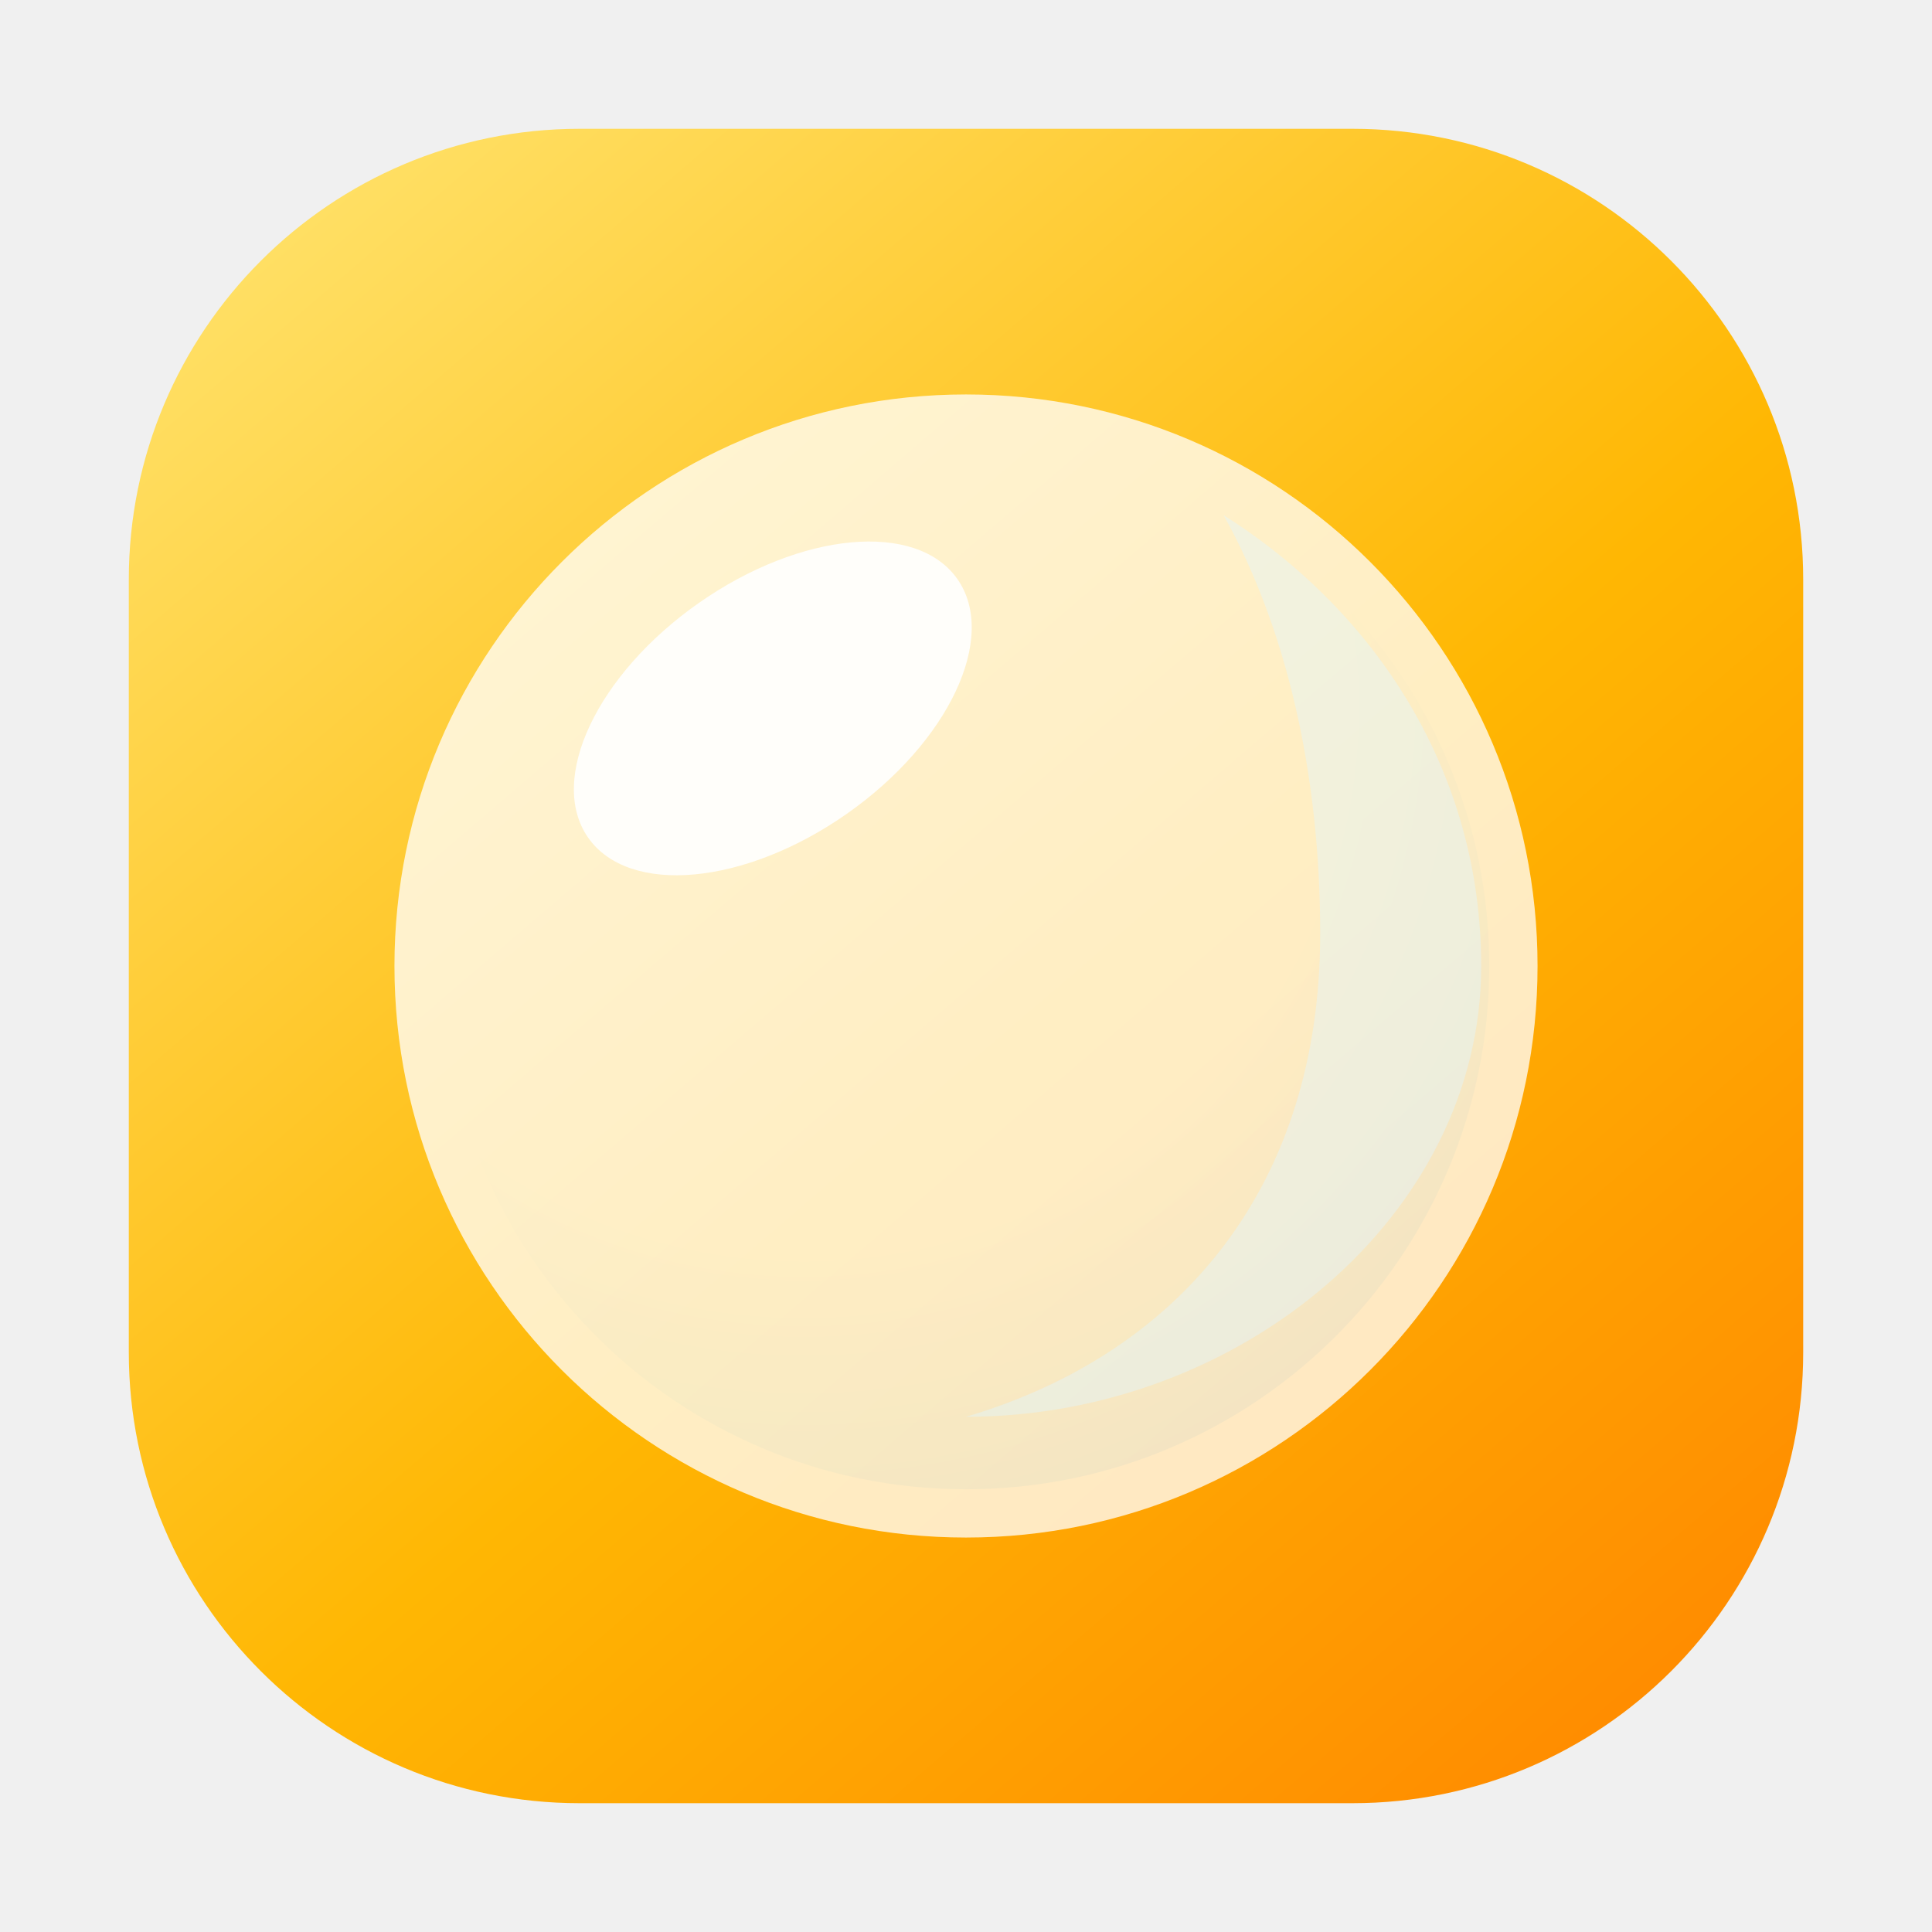
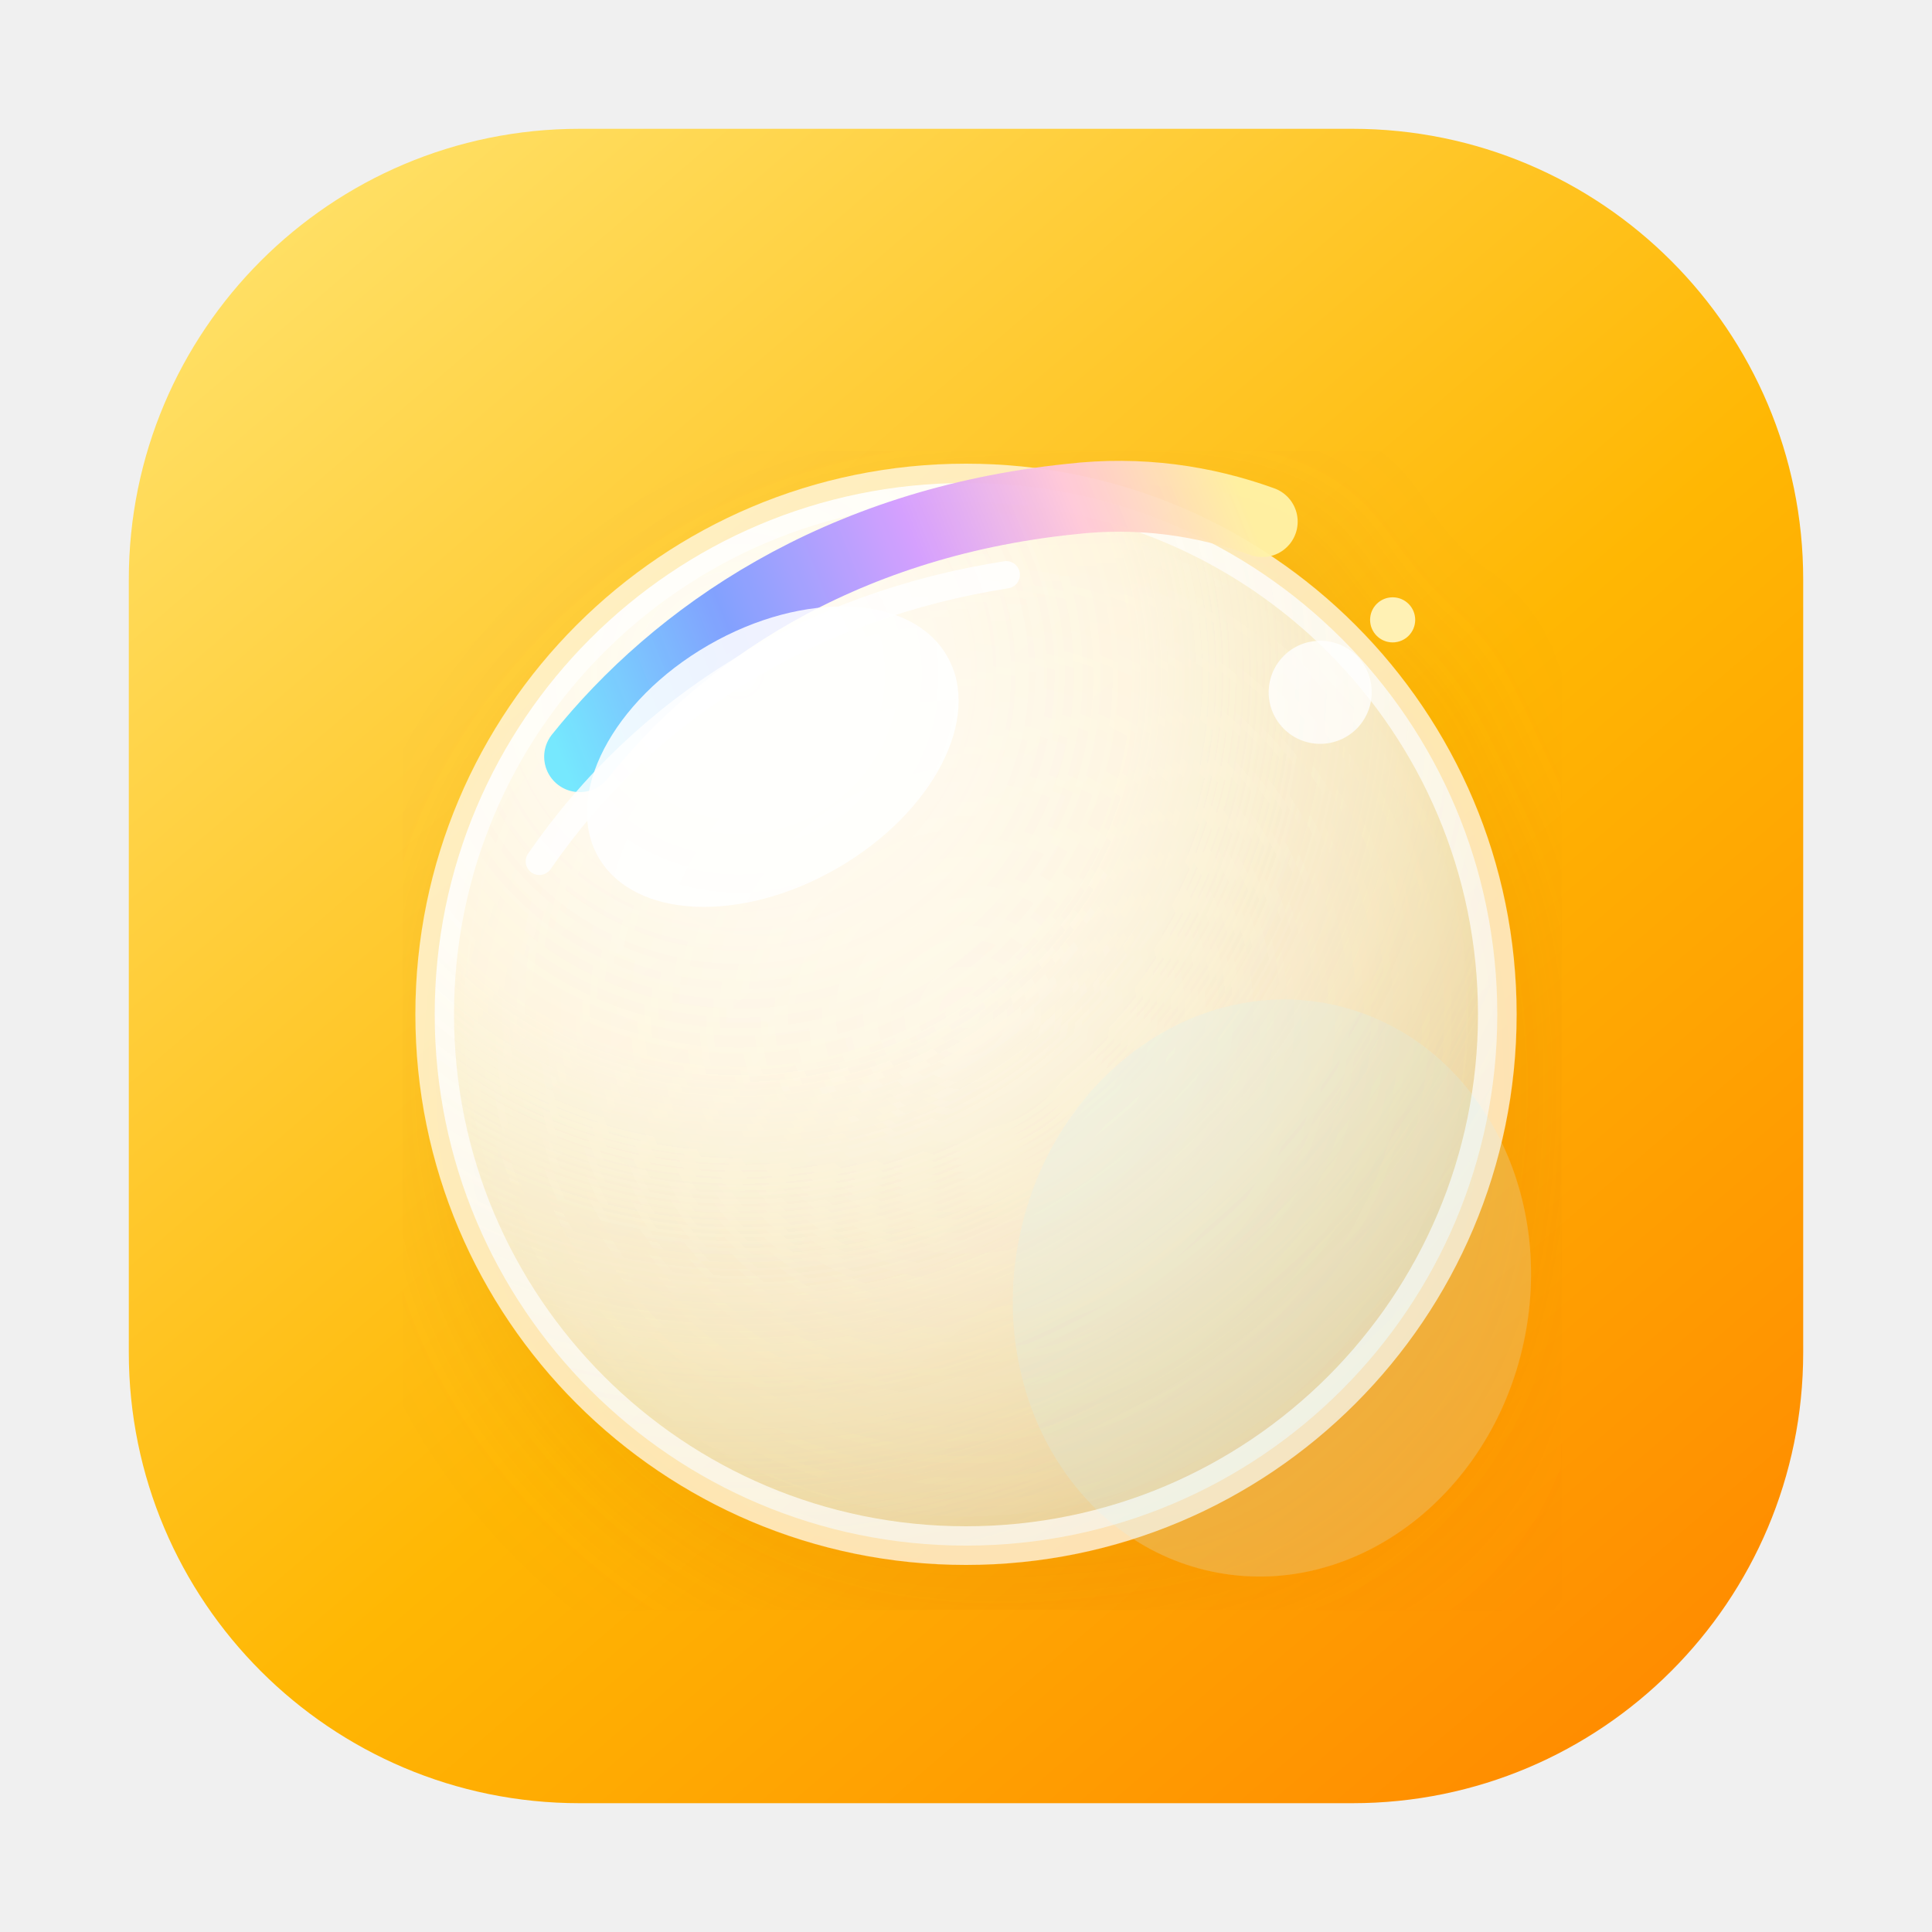
<svg xmlns="http://www.w3.org/2000/svg" viewBox="0 0 120 120" role="img" aria-label="하이버블즈 아이콘">
  <defs>
-     <linearGradient id="bg" x1="18" y1="12" x2="102" y2="110" gradientUnits="userSpaceOnUse">
+     <linearGradient id="hi-bubble-bg" x1="18" y1="12" x2="102" y2="110" gradientUnits="userSpaceOnUse">
      <stop stop-color="#FFE066" />
      <stop offset="0.55" stop-color="#FFB703" />
      <stop offset="1" stop-color="#FF8A00" />
    </linearGradient>
-     <radialGradient id="drop" cx="0" cy="0" r="1" gradientUnits="userSpaceOnUse" gradientTransform="translate(50 44) rotate(48) scale(58)">
-       <stop stop-color="#FFFFFF" />
-       <stop offset="0.58" stop-color="#FFFFFF" />
-       <stop offset="1" stop-color="#EAF7FF" />
+     <radialGradient id="hi-bubble-bubble-fill" cx="0" cy="0" r="1" gradientUnits="userSpaceOnUse" gradientTransform="translate(46 42) rotate(42) scale(58)">
+       <stop offset="0" stop-color="#FFFFFF" stop-opacity="0.96" />
+       <stop offset="0.42" stop-color="#FFFDF7" stop-opacity="0.88" />
+       <stop offset="0.72" stop-color="#F5FBFF" stop-opacity="0.72" />
+       <stop offset="1" stop-color="#DFF4FF" stop-opacity="0.56" />
    </radialGradient>
+     <radialGradient id="hi-bubble-bubble-glow" cx="0" cy="0" r="1" gradientUnits="userSpaceOnUse" gradientTransform="translate(60 63) rotate(90) scale(33)">
+       <stop offset="0" stop-color="#FFFFFF" stop-opacity="0.3" />
+       <stop offset="0.72" stop-color="#FFFFFF" stop-opacity="0.08" />
+       <stop offset="1" stop-color="#FFFFFF" stop-opacity="0" />
+     </radialGradient>
+     <linearGradient id="hi-bubble-rainbow-stroke" x1="34" y1="45" x2="76" y2="28" gradientUnits="userSpaceOnUse">
+       <stop offset="0" stop-color="#6EE7FF" />
+       <stop offset="0.28" stop-color="#7C9CFF" />
+       <stop offset="0.56" stop-color="#D39BFF" />
+       <stop offset="0.78" stop-color="#FFC7D9" />
+       <stop offset="1" stop-color="#FFF2A8" />
+     </linearGradient>
+     <filter id="hi-bubble-shadow" x="23" y="24" width="74" height="76" filterUnits="userSpaceOnUse" color-interpolation-filters="sRGB">
+       <feDropShadow dx="2" dy="4" stdDeviation="4" flood-color="#C97800" flood-opacity="0.18" />
+     </filter>
  </defs>
-   <rect x="8" y="8" width="104" height="104" rx="28" fill="url(#bg)" />
-   <circle cx="60" cy="60" r="34" fill="url(#drop)" opacity="0.76" stroke="#FFFFFF" stroke-width="3" />
-   <ellipse cx="48" cy="44" rx="14" ry="8" fill="#FFFFFF" opacity="0.9" transform="rotate(-35 48 44)" />
-   <path d="M82 58C82 73.5 73.5 84 60 88C77 88 92 75.5 92 60C92 48 85.5 38 76 32C79.8 38.8 82 47.8 82 58Z" fill="#DFF5FF" opacity="0.42" />
+   <rect x="8" y="8" width="104" height="104" rx="28" fill="url(#hi-bubble-bg)" />
+   <g filter="url(#hi-bubble-shadow)">
+     <circle cx="60" cy="63" r="33" fill="url(#hi-bubble-bubble-fill)" stroke="#FFFFFF" stroke-width="2.4" stroke-opacity="0.68" />
+     <circle cx="60" cy="63" r="31.2" fill="url(#hi-bubble-bubble-glow)" />
+     <path d="M36 47C42 39.5 52 32.5 66.5 31C70.8 30.5 74.8 31.1 78.4 32.4" fill="none" stroke="url(#hi-bubble-rainbow-stroke)" stroke-width="4.4" stroke-linecap="round" opacity="0.95" />
+     <path d="M33.5 53.5C40.2 43.8 50.4 37.6 62.5 35.7" fill="none" stroke="#FFFFFF" stroke-width="1.7" stroke-linecap="round" stroke-opacity="0.8" />
+     <ellipse cx="48" cy="47" rx="12.5" ry="8" fill="#FFFFFF" opacity="0.86" transform="rotate(-30 48 47)" />
+     <ellipse cx="79" cy="80" rx="16" ry="18" fill="#CFF4FF" opacity="0.18" transform="rotate(12 79 80)" />
+     <circle cx="82" cy="43" r="3.2" fill="#FFFFFF" opacity="0.78" />
+     <circle cx="86.5" cy="38.5" r="1.4" fill="#FFF6C7" opacity="0.9" />
+   </g>
</svg>
